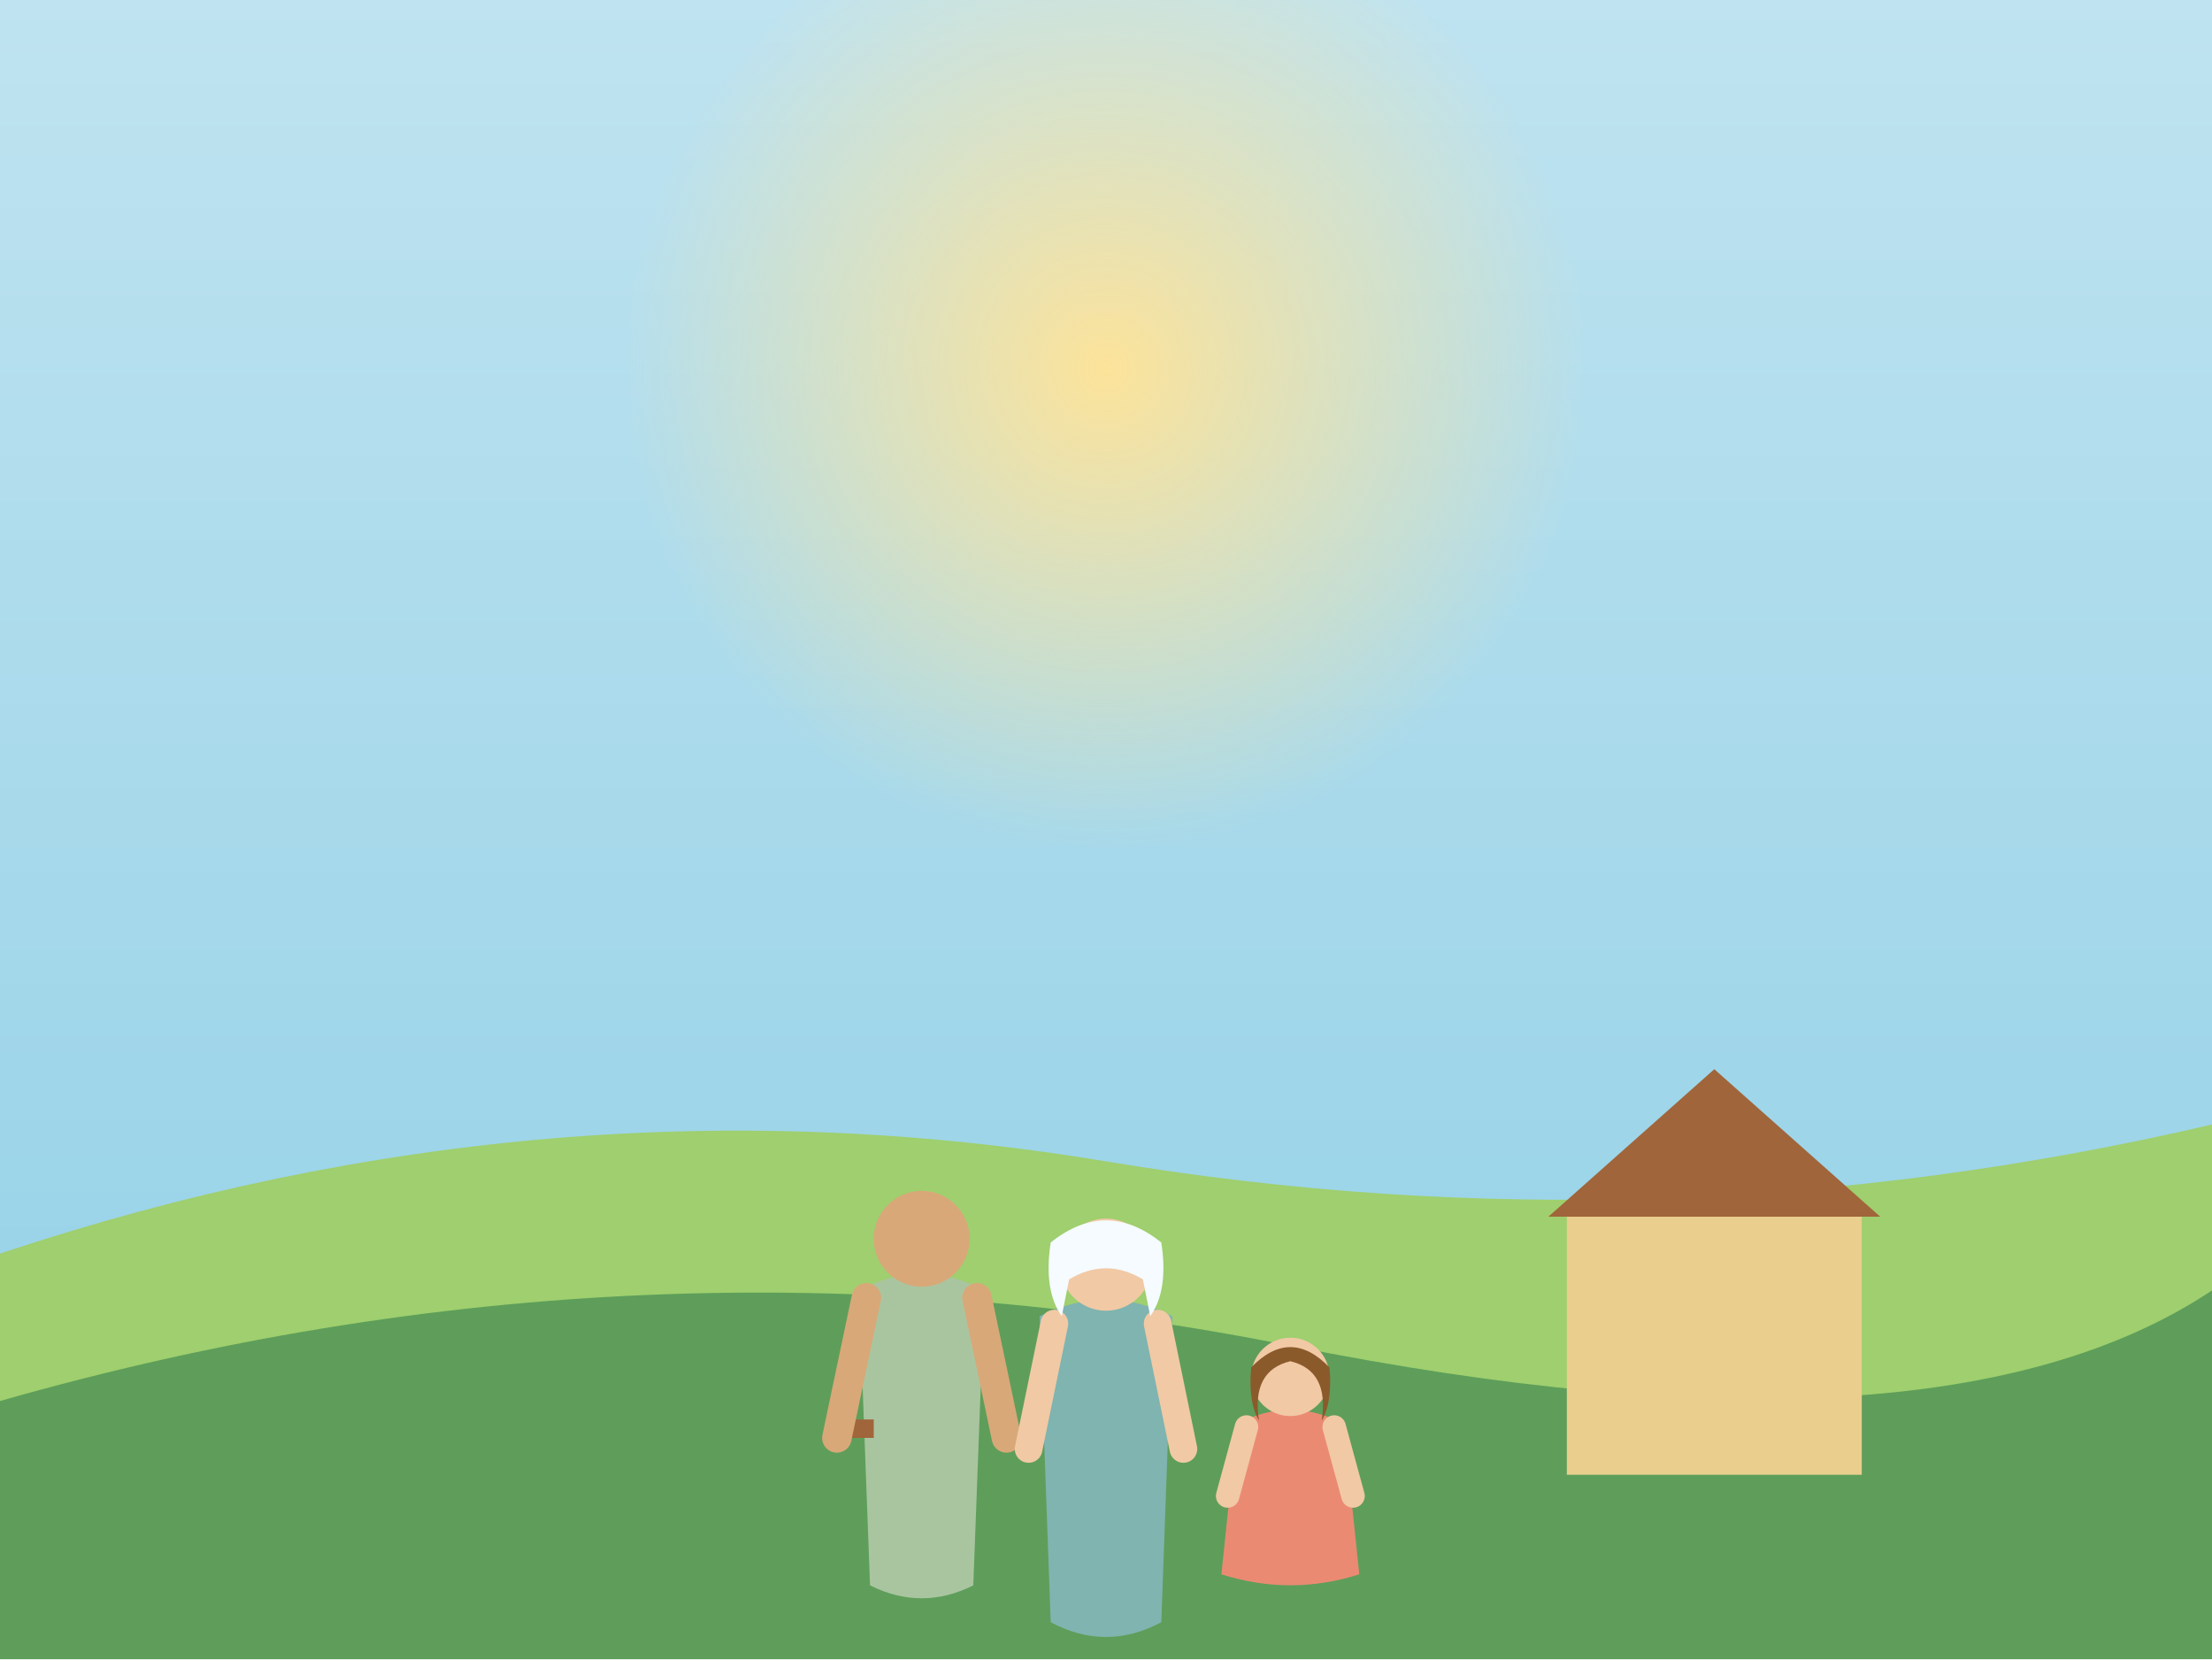
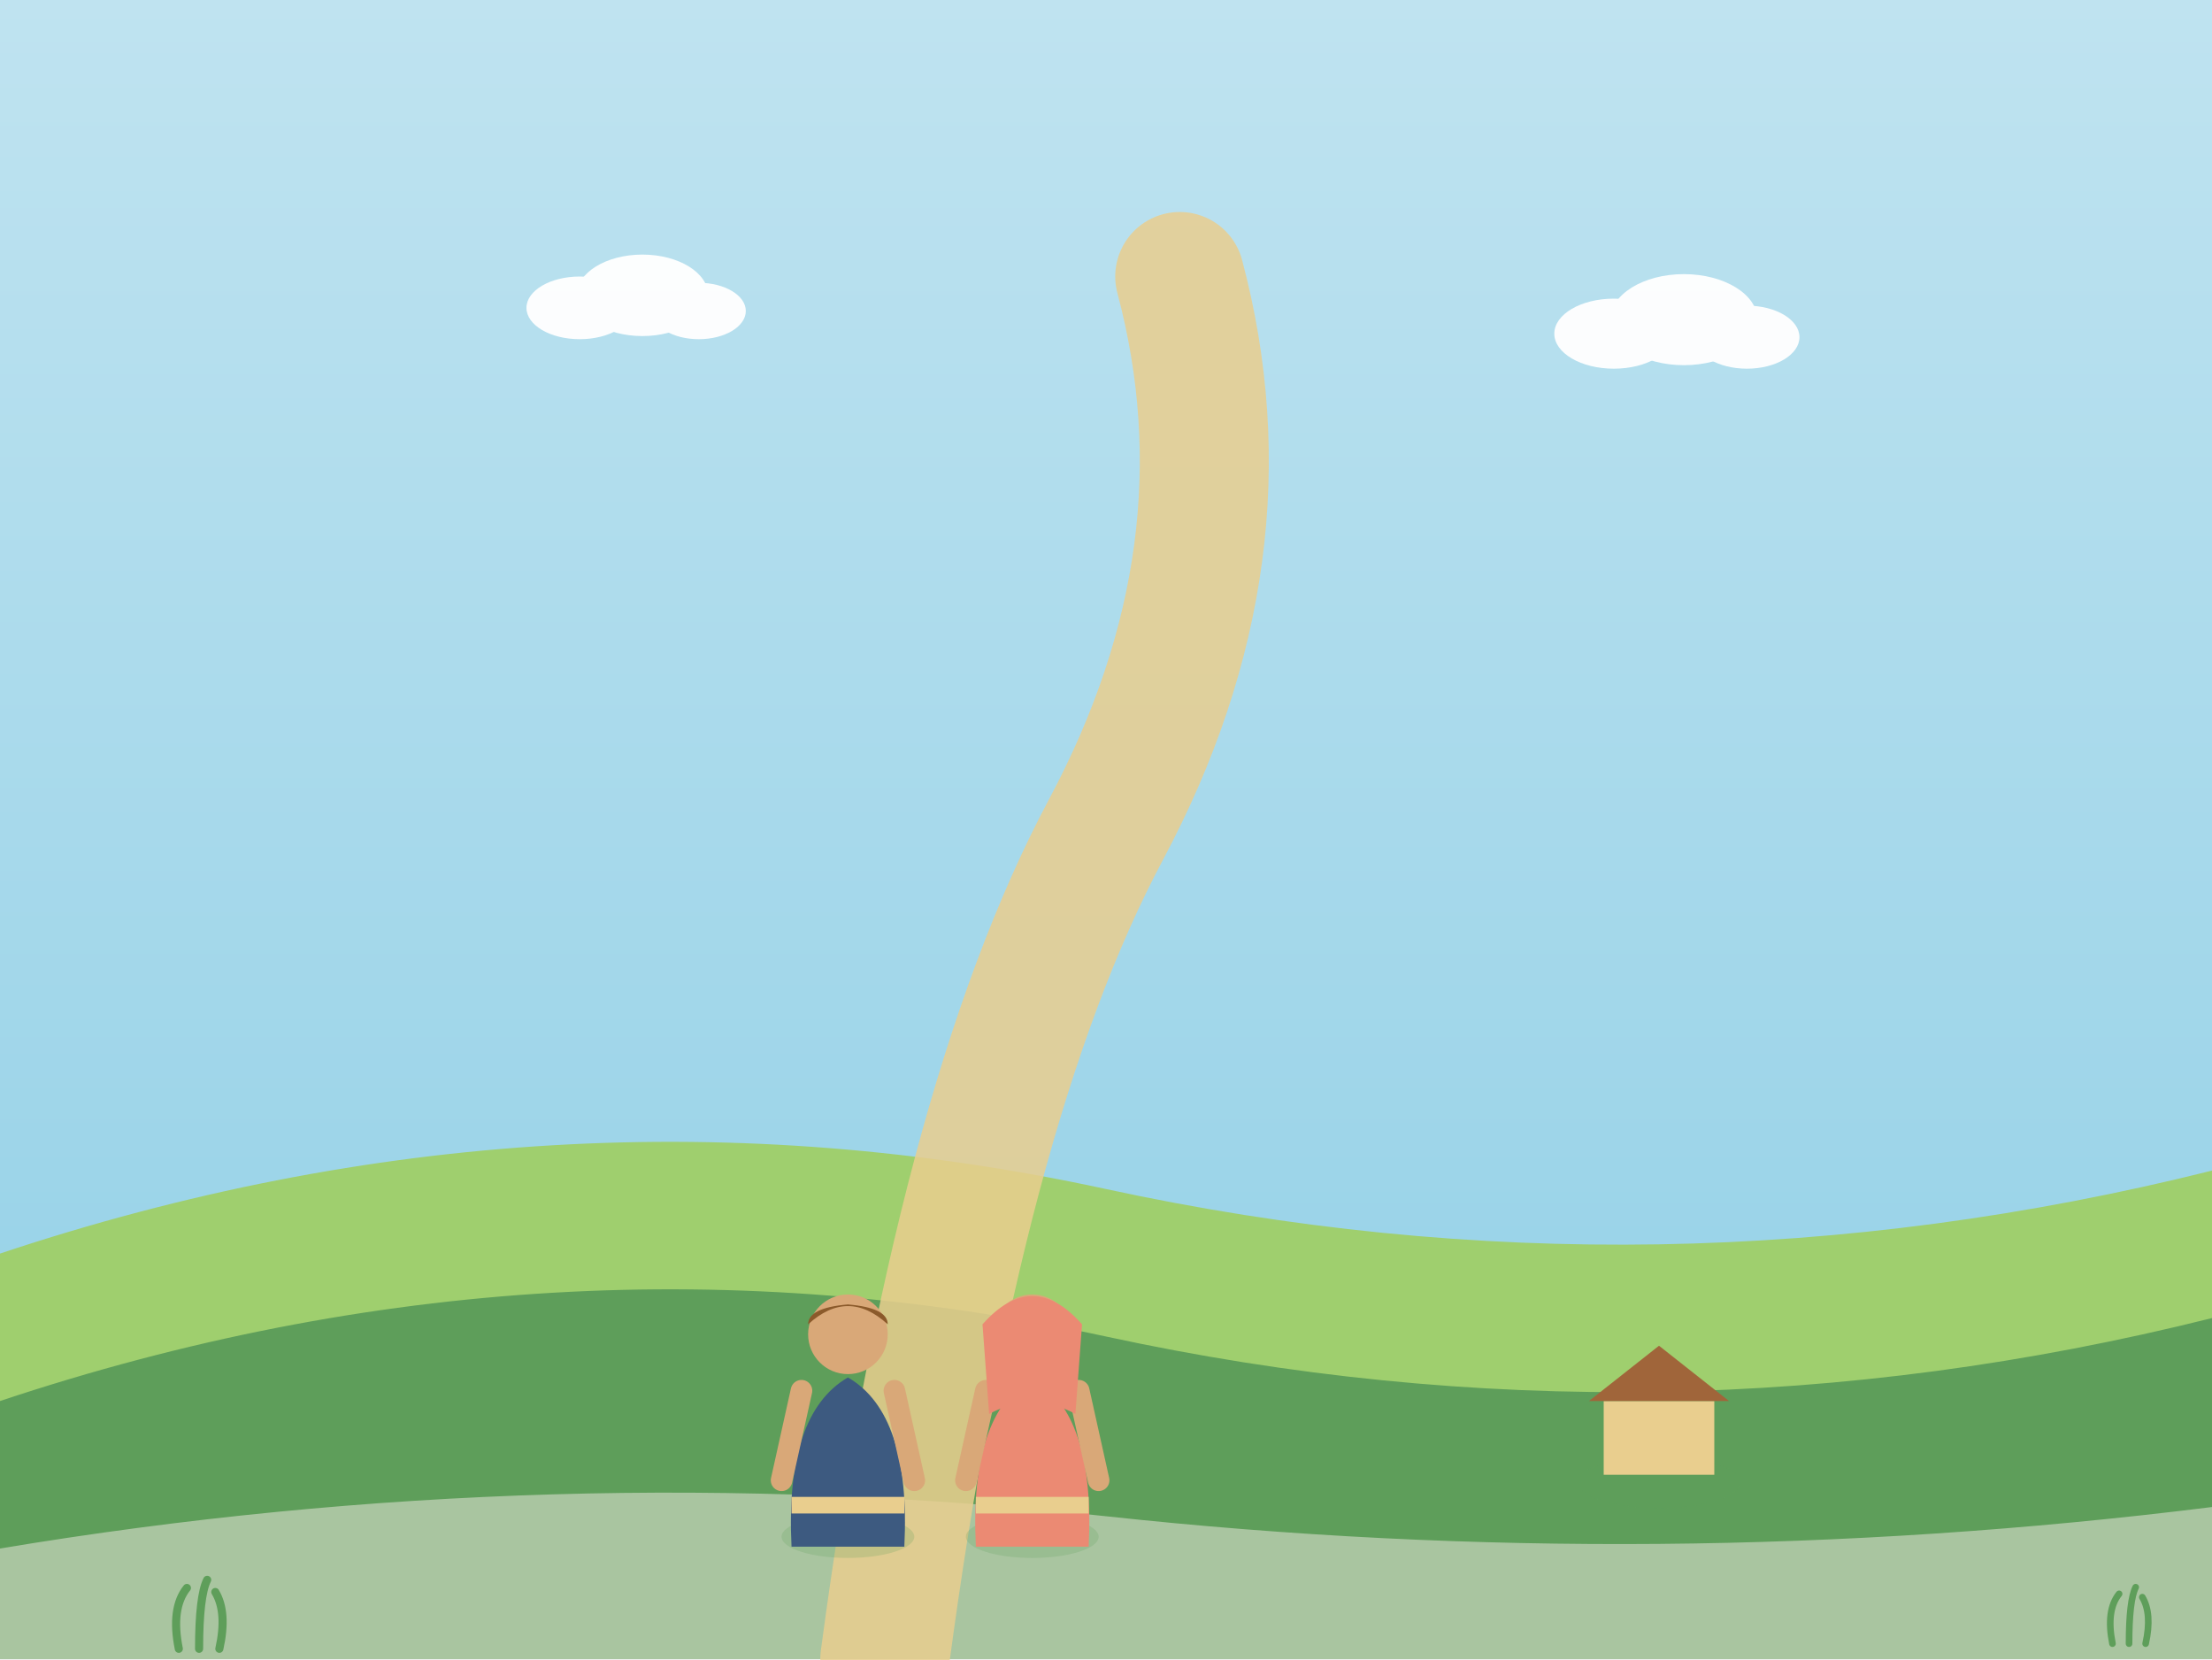
<svg xmlns="http://www.w3.org/2000/svg" viewBox="0 0 1200 900" preserveAspectRatio="xMidYMid meet" role="img">
  <defs>
-     <linearGradient id="sky127" x1="0" y1="0" x2="0" y2="1">
+     <linearGradient id="q81sky1" x1="0" y1="0" x2="0" y2="1">
      <stop offset="0" stop-color="#BFE3F0" />
      <stop offset="1" stop-color="#8FCFE6" />
    </linearGradient>
  </defs>
-   <rect width="1200" height="900" fill="url(#sky127)" />
-   <defs>
-     <radialGradient id="glow128">
-       <stop offset="0" stop-color="#FCE39A" />
-       <stop offset="1" stop-color="#FCE39A" stop-opacity="0" />
-     </radialGradient>
-   </defs>
-   <circle cx="600" cy="200" r="260" fill="url(#glow128)" />
-   <path d="M0,680 Q300,580 600,630 T1200,610 V900 H0 Z" fill="#9FCF6E" />
-   <path d="M0,760 Q350,660 700,730 T1200,700 V900 H0 Z" fill="#5E9E5A" />
-   <rect x="850" y="660" width="160" height="140" fill="#E9CE8E" />
-   <path d="M840,660 L930,580 L1020,660 Z" fill="#A0653A" />
-   <g transform="translate(500,800) scale(1)">
-     <path d="M-34,-100 Q0,-118 34,-100 L28,60 Q0,74 -28,60 Z" fill="#A9C5A0" />
-     <rect x="-40" y="-30" width="14" height="10" fill="#A0653A" />
-     <path d="M-30,-96 L-46,-20" stroke="#D9A878" stroke-width="16" stroke-linecap="round" />
-     <path d="M30,-96 L46,-20" stroke="#D9A878" stroke-width="16" stroke-linecap="round" />
-     <circle cx="0" cy="-128" r="26" fill="#D9A878" />
+   <rect width="1200" height="900" fill="url(#q81sky1)" />
+   <path d="M0,680 Q300,580 600,645 T1200,635 V900 H0 Z" fill="#9FCF6E" />
+   <path d="M0,760 Q300,660 600,725 T1200,715 V900 H0 Z" fill="#5E9E5A" />
+   <path d="M0,840 Q300,790 600,822.5 T1200,817.5 V900 H0 Z" fill="#A9C5A0" />
+   <g transform="translate(340,167) scale(0.85)" opacity="0.95">
+     <ellipse cx="-30" cy="0" rx="34" ry="20" fill="#FFFFFF" />
+     <ellipse cx="10" cy="-8" rx="42" ry="26" fill="#FFFFFF" />
+     <ellipse cx="46" cy="2" rx="30" ry="18" fill="#FFFFFF" />
  </g>
-   <g transform="translate(600,810) scale(1)">
-     <path d="M-36,-96 Q0,-114 36,-96 L30,70 Q0,86 -30,70 Z" fill="#7FB4B0" />
-     <path d="M-28,-92 L-42,-24" stroke="#F1C9A5" stroke-width="15" stroke-linecap="round" />
-     <path d="M28,-92 L42,-24" stroke="#F1C9A5" stroke-width="15" stroke-linecap="round" />
-     <circle cx="0" cy="-124" r="25" fill="#F1C9A5" />
-     <path d="M-30,-136 Q0,-160 30,-136 Q34,-110 24,-96 L20,-116 Q0,-128 -20,-116 L-24,-96 Q-34,-110 -30,-136 Z" fill="#F5FBFE" />
+   <g transform="translate(904,181) scale(0.95)" opacity="0.95">
+     <ellipse cx="-30" cy="0" rx="34" ry="20" fill="#FFFFFF" />
+     <ellipse cx="10" cy="-8" rx="42" ry="26" fill="#FFFFFF" />
+     <ellipse cx="46" cy="2" rx="30" ry="18" fill="#FFFFFF" />
  </g>
-   <g transform="translate(700,820) scale(0.85)">
-     <path d="M-34,-56 Q0,-74 34,-56 L44,40 Q0,54 -44,40 Z" fill="#EB8A73" />
-     <path d="M-28,-54 L-40,-10" stroke="#F1C9A5" stroke-width="15" stroke-linecap="round" />
-     <path d="M28,-54 L40,-10" stroke="#F1C9A5" stroke-width="15" stroke-linecap="round" />
-     <circle cx="0" cy="-86" r="25" fill="#F1C9A5" />
-     <path d="M-25,-92 Q0,-118 25,-92 Q27,-70 20,-58 Q25,-90 0,-96 Q-25,-90 -20,-58 Q-27,-70 -25,-92 Z" fill="#8B5A2B" />
+   <g transform="translate(108,890) scale(1.1)">
+     <path d="M-10,4 Q-14,-16 -6,-26" stroke="#5E9E5A" stroke-width="4" fill="none" stroke-linecap="round" />
+     <path d="M0,4 Q0,-22 4,-30" stroke="#5E9E5A" stroke-width="4" fill="none" stroke-linecap="round" />
+     <path d="M10,4 Q14,-14 8,-24" stroke="#5E9E5A" stroke-width="4" fill="none" stroke-linecap="round" />
+   </g>
+   <g transform="translate(1155,888) scale(0.9)">
+     <path d="M-10,4 Q-14,-16 -6,-26" stroke="#5E9E5A" stroke-width="4" fill="none" stroke-linecap="round" />
+     <path d="M0,4 Q0,-22 4,-30" stroke="#5E9E5A" stroke-width="4" fill="none" stroke-linecap="round" />
+     <path d="M10,4 Q14,-14 8,-24" stroke="#5E9E5A" stroke-width="4" fill="none" stroke-linecap="round" />
+   </g>
+   <g transform="translate(900,800) scale(1)">
+     <ellipse cx="0" cy="4" rx="44" ry="14.08" fill="#5E9E5A" opacity="0.22" />
+     <rect x="-30" y="-40" width="60" height="40" fill="#E9CE8E" />
+     <path d="M-38,-40 L0,-70 L38,-40 Z" fill="#A0653A" />
+   </g>
+   <path d="M480,900 Q520,600 600,450 Q680,300 640,150" stroke="#E9CE8E" stroke-width="70" fill="none" stroke-linecap="round" opacity="0.85" />
+   <g transform="translate(460,830) scale(0.9)">
+     <ellipse cx="0" cy="4" rx="40" ry="12.8" fill="#5E9E5A" opacity="0.22" />
+     <path d="M-34,10 Q-38,-70 0,-92 Q38,-70 34,10 Z" fill="#3D5A80" />
+     <rect x="-34" y="-20" width="68" height="10" fill="#E9CE8E" />
+     <path d="M-28,-84 L-40,-30" stroke="#D9A878" stroke-width="13" stroke-linecap="round" />
+     <path d="M28,-84 L40,-30" stroke="#D9A878" stroke-width="13" stroke-linecap="round" />
+     <circle cx="0" cy="-118" r="24" fill="#D9A878" />
+     <path d="M-24,-124 Q0,-146 24,-124 Q24,-134 0,-136 Q-24,-134 -24,-124 Z" fill="#8B5A2B" />
+   </g>
+   <g transform="translate(560,830) scale(0.9)">
+     <ellipse cx="0" cy="4" rx="40" ry="12.8" fill="#5E9E5A" opacity="0.22" />
+     <path d="M-34,10 Q-38,-70 0,-92 Q38,-70 34,10 Z" fill="#EB8A73" />
+     <rect x="-34" y="-20" width="68" height="10" fill="#E9CE8E" />
+     <path d="M-28,-84 L-40,-30" stroke="#D9A878" stroke-width="13" stroke-linecap="round" />
+     <path d="M28,-84 L40,-30" stroke="#D9A878" stroke-width="13" stroke-linecap="round" />
+     <circle cx="0" cy="-118" r="24" fill="#D9A878" />
+     <path d="M-30,-124 Q0,-158 30,-124 L26,-70 Q0,-84 -26,-70 Z" fill="#EB8A73" />
  </g>
</svg>
